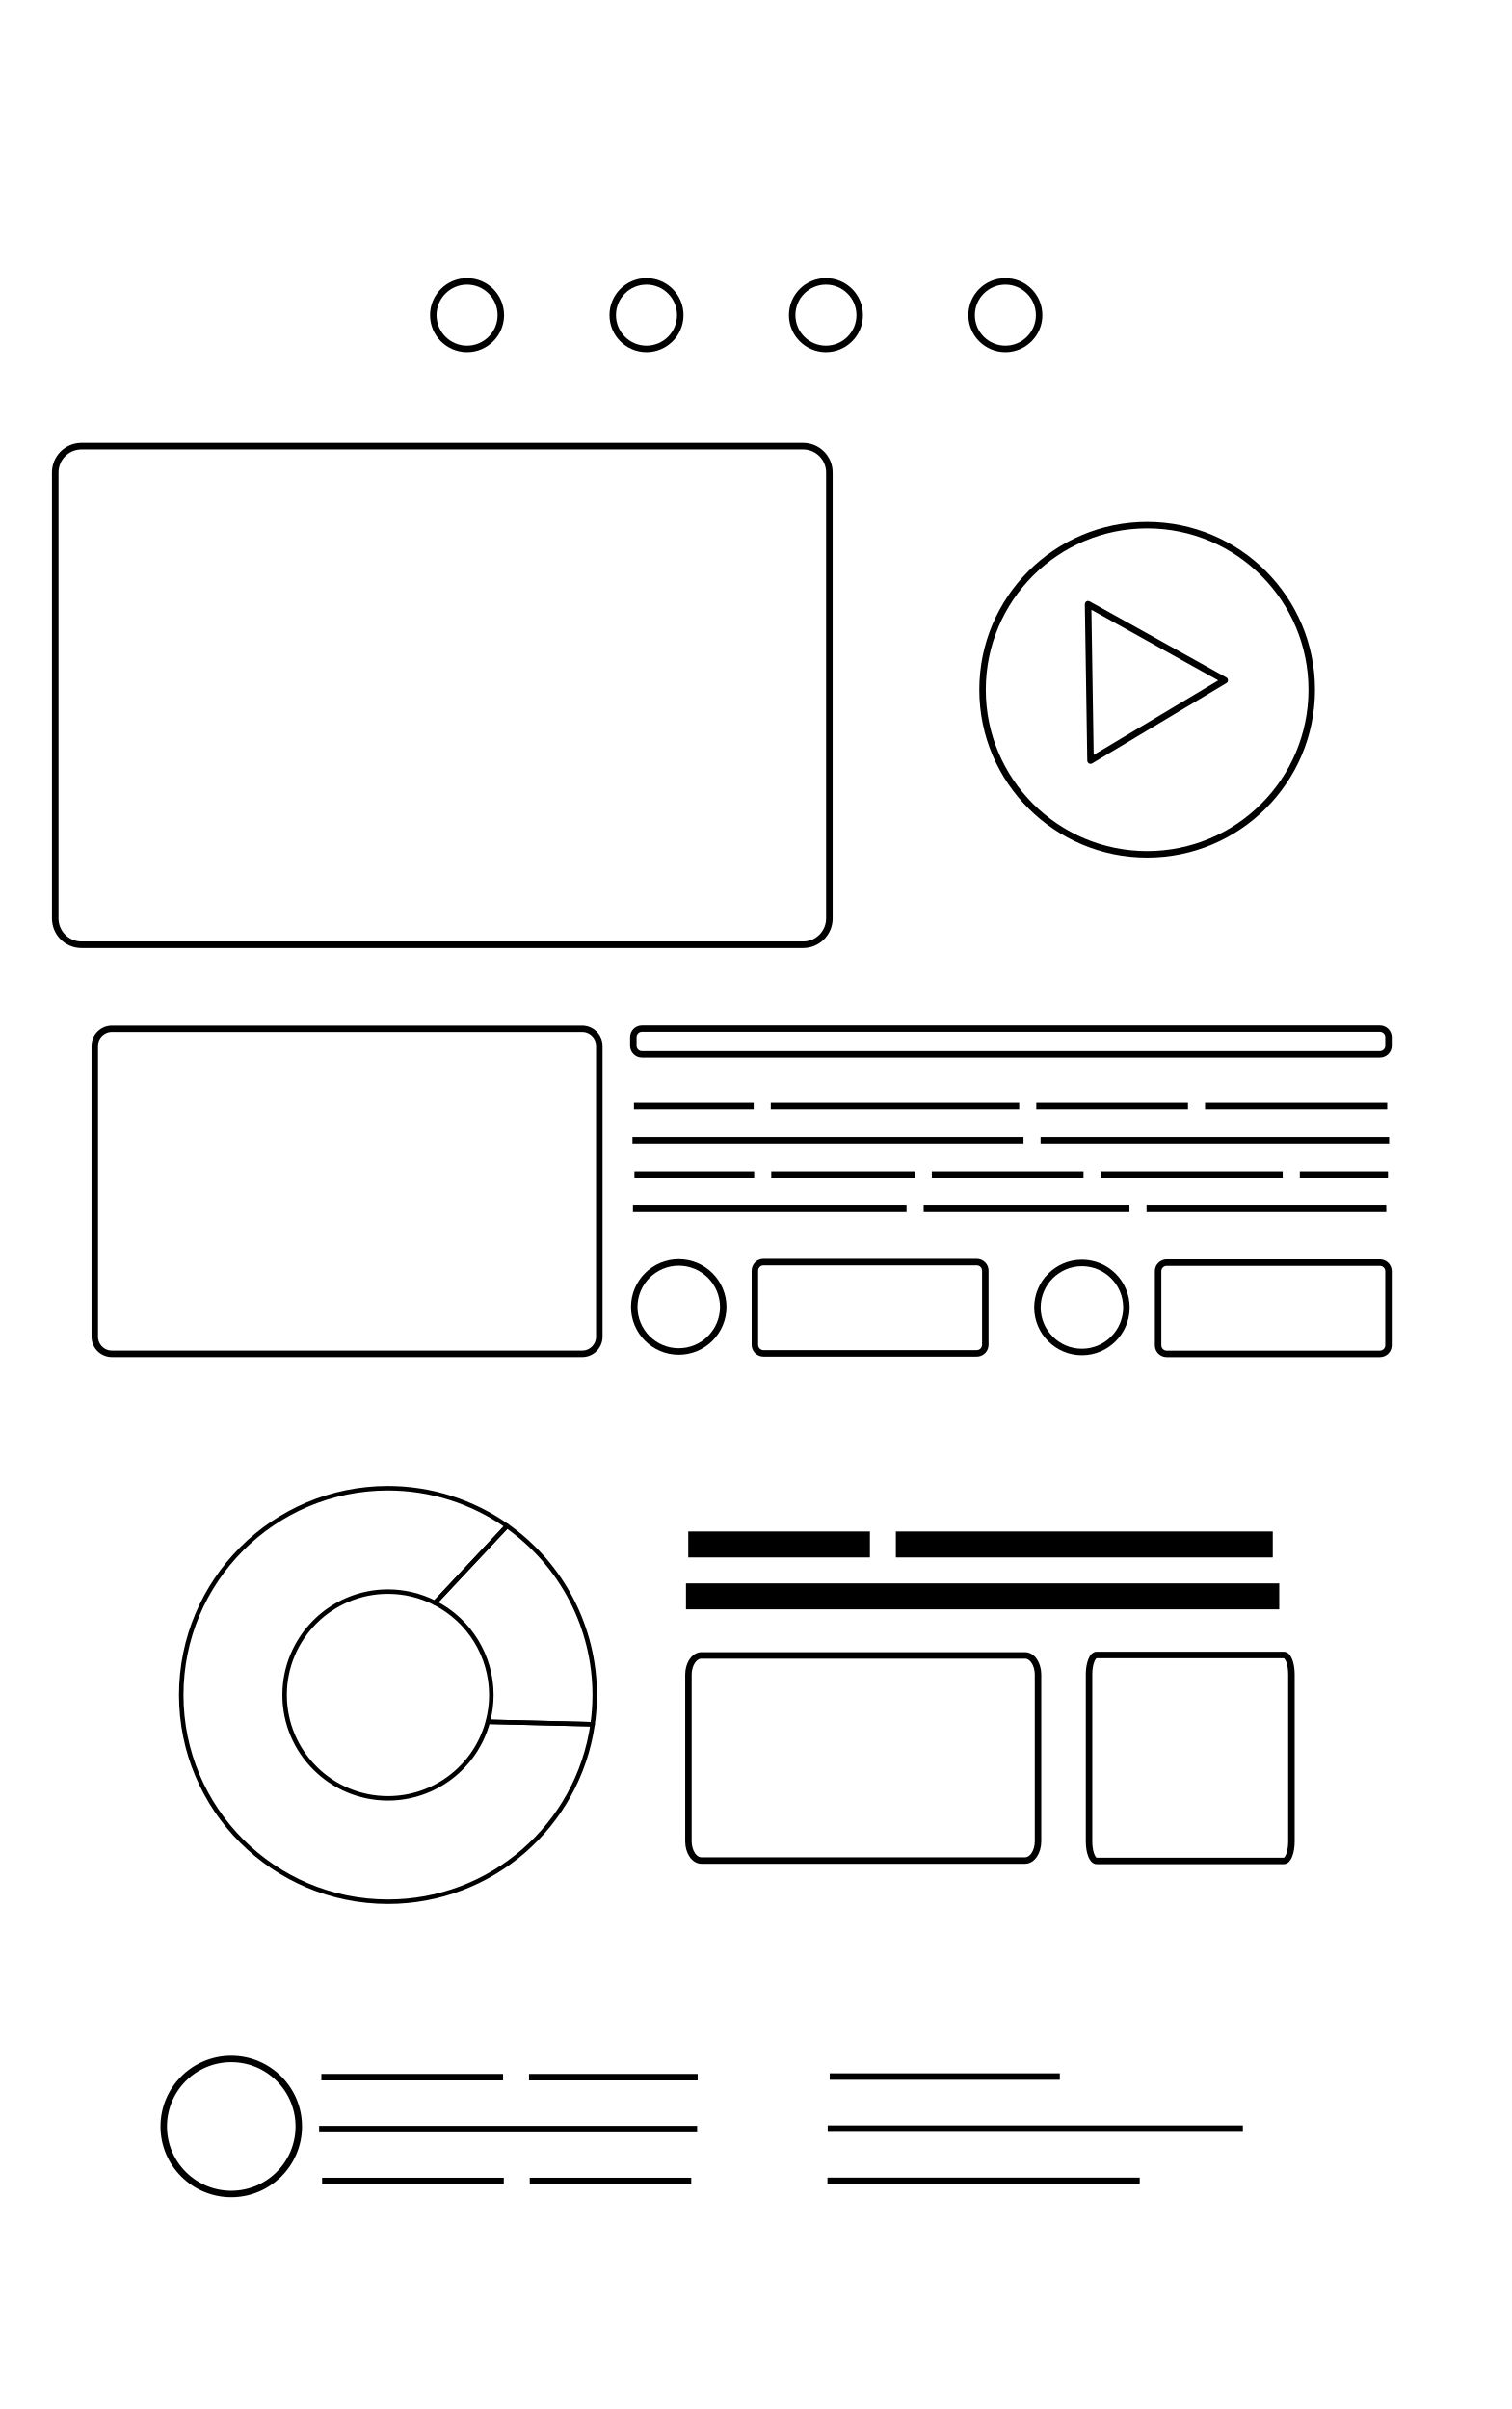
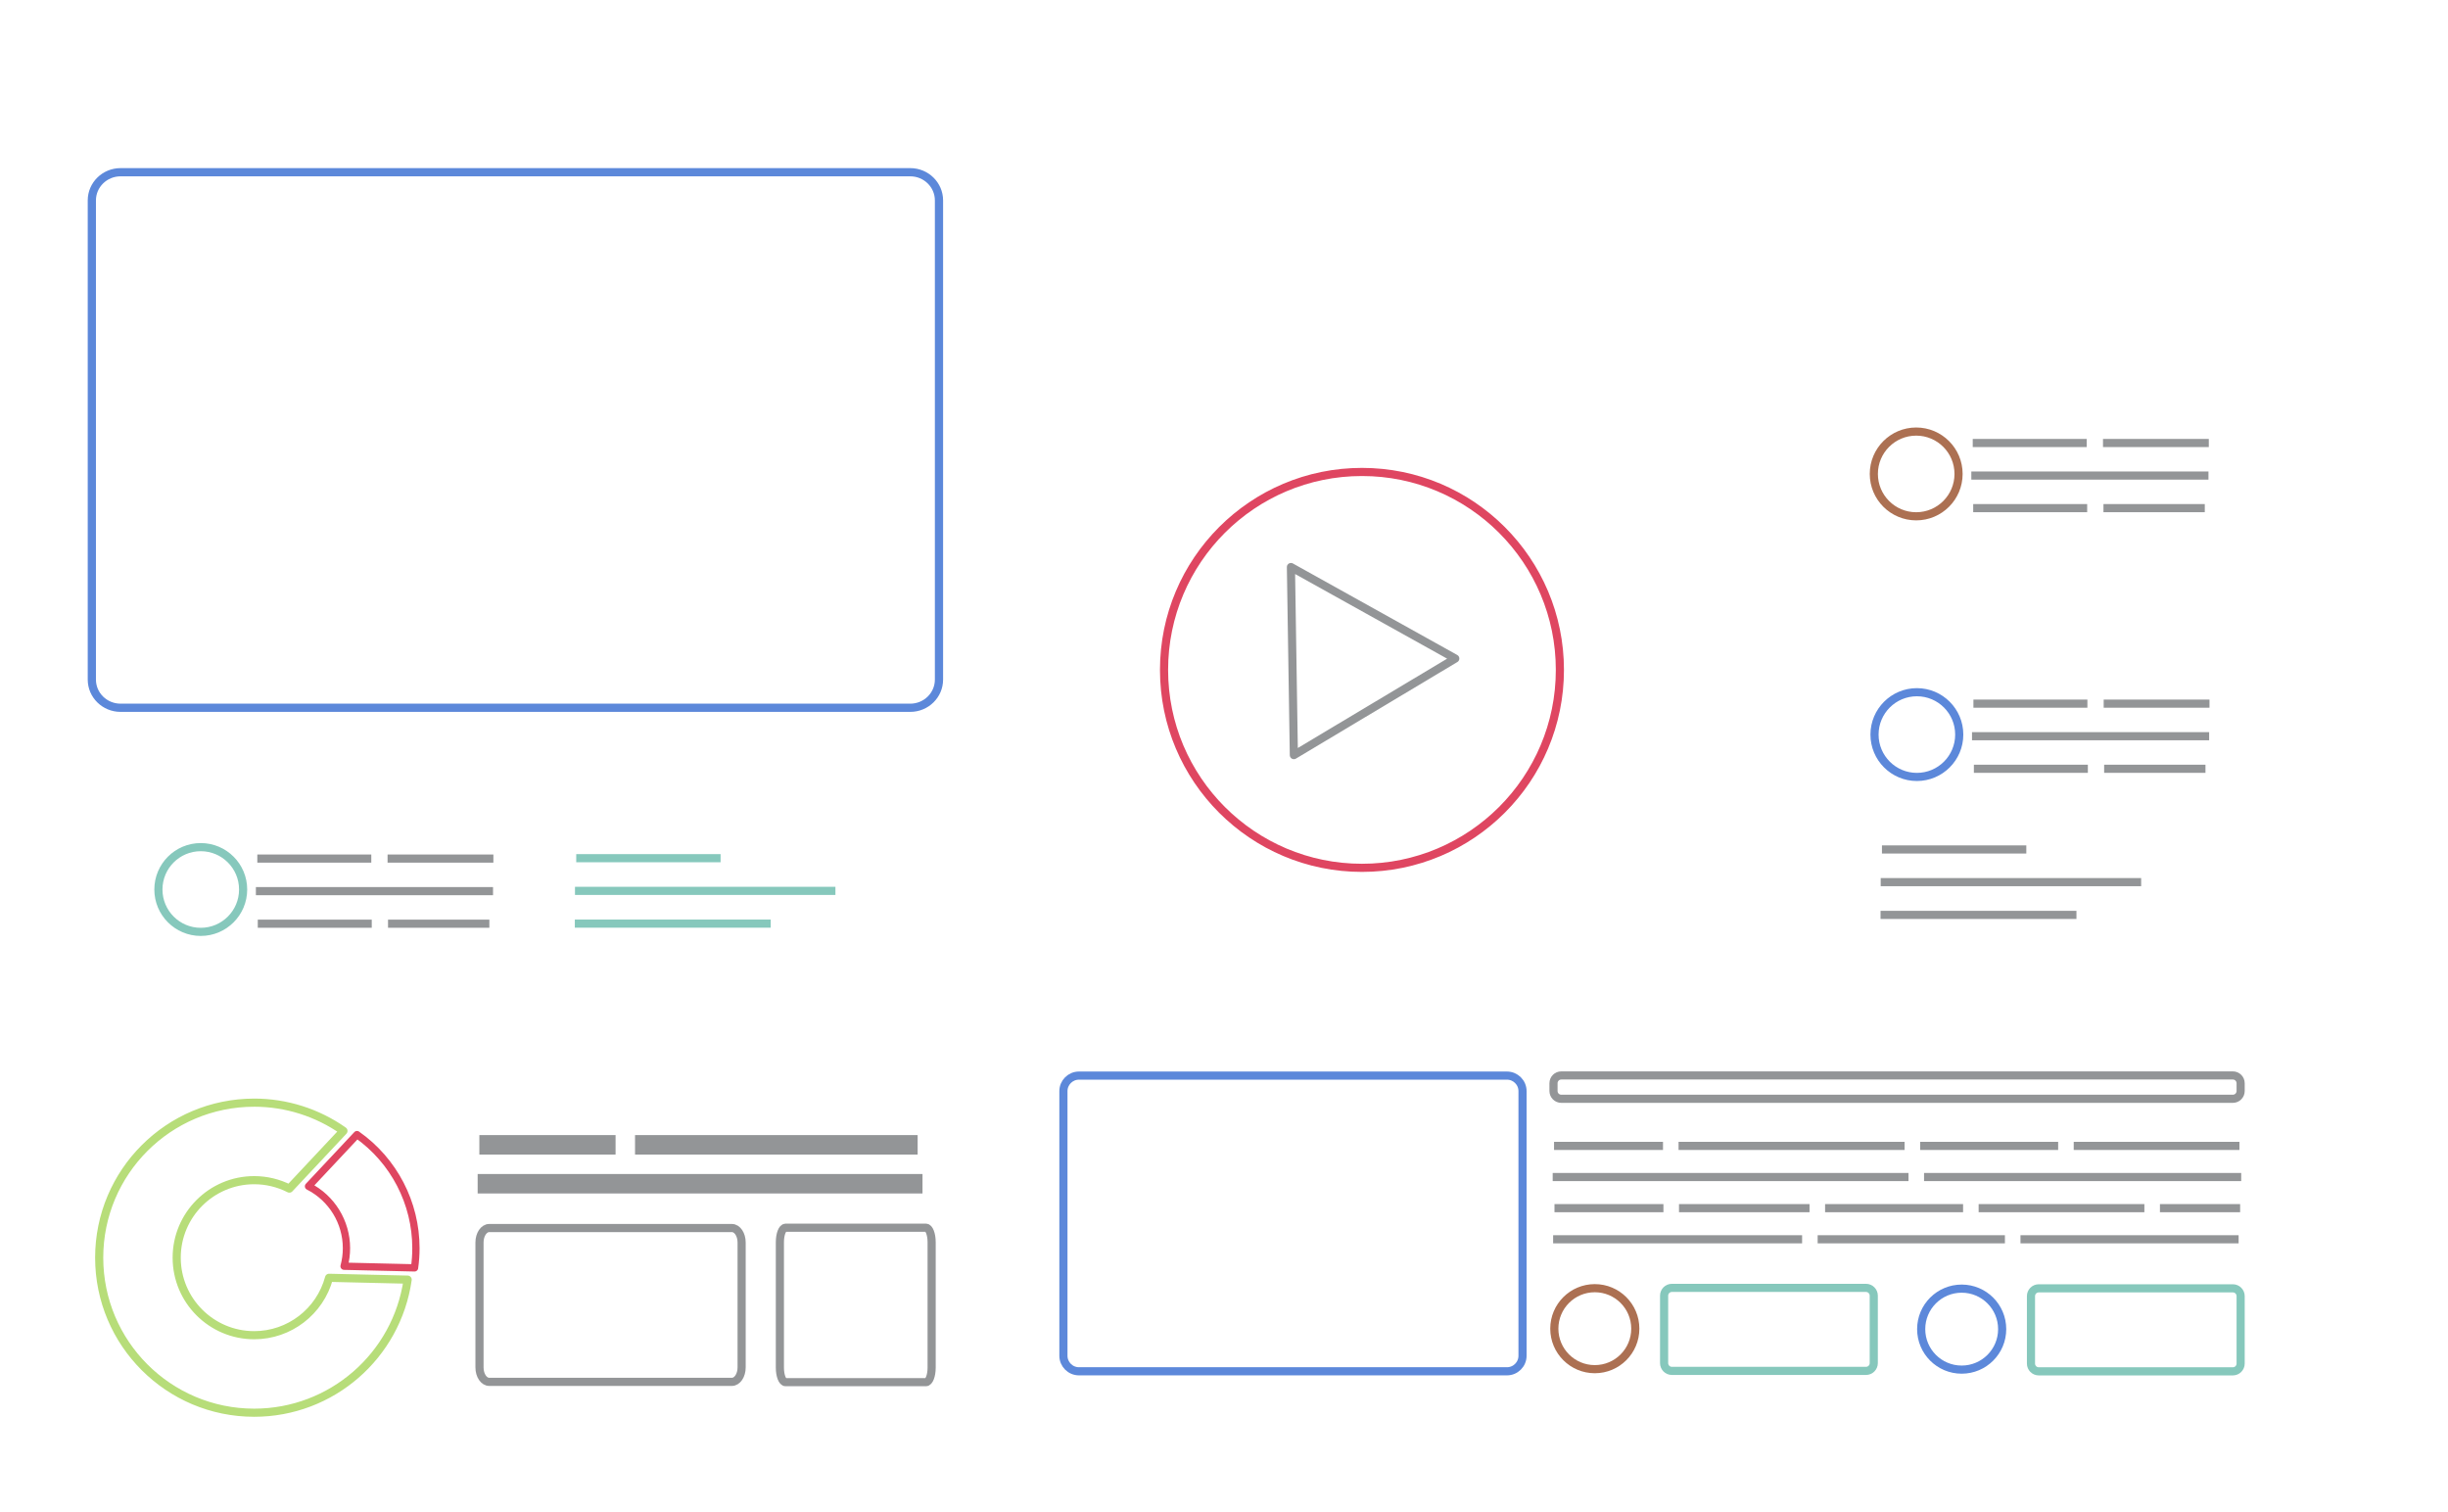
- <svg xmlns="http://www.w3.org/2000/svg" width="465.999" height="742.758" viewBox="0 0 123.296 196.521" version="1.1" id="svg1365">
+ <svg xmlns="http://www.w3.org/2000/svg" width="1202.969" height="742.758" viewBox="0 0 318.286 196.521" version="1.1" id="svg1365">
  <defs id="defs1359" />
  <g id="layer6" style="display:inline" transform="translate(0.5400334,0.529246)">
-     <rect style="display:inline;fill:none;fill-opacity:1;stroke:#000000;stroke-width:0.535;stroke-linecap:round;stroke-linejoin:round;stroke-miterlimit:4;stroke-dasharray:none;stroke-opacity:1;paint-order:stroke fill markers" id="rect2240-9-4-0" width="63.148" height="40.668" x="3.966" y="35.873" rx="2.14" ry="2.14" />
-     <circle style="display:inline;fill:none;fill-opacity:1;stroke:#000000;stroke-width:0.529;stroke-linecap:round;stroke-linejoin:round;stroke-miterlimit:4;stroke-dasharray:none;stroke-opacity:1;paint-order:stroke fill markers" id="path2485-9-1" cx="93.035" cy="55.738" r="13.427" />
-     <path style="display:inline;fill:none;fill-opacity:1;stroke:#000000;stroke-width:0.487;stroke-linecap:round;stroke-linejoin:round;stroke-miterlimit:4;stroke-dasharray:none;stroke-opacity:1;paint-order:stroke fill markers" id="path3340-4-5" transform="matrix(1.086632,0.02909433,-0.02909433,1.086632,-8.711837,-8.147248)" d="m 100.943,55.38 -9.908,6.294 -0.497,-11.727 z" />
-     <rect style="display:inline;fill:none;fill-opacity:1;stroke:#000000;stroke-width:0.529;stroke-linecap:round;stroke-linejoin:round;stroke-miterlimit:4;stroke-dasharray:none;stroke-opacity:1;paint-order:stroke fill markers" id="rect2240-9-8" width="41.157" height="26.506" x="7.19" y="83.406" rx="1.395" ry="1.395" />
-     <path style="display:inline;fill:none;stroke:#000000;stroke-width:0.529;stroke-linecap:butt;stroke-linejoin:miter;stroke-miterlimit:4;stroke-dasharray:none;stroke-opacity:1" d="m 51.173,89.708 h 9.767" id="path2355-5" />
-     <path style="display:inline;fill:none;stroke:#000000;stroke-width:0.529;stroke-linecap:butt;stroke-linejoin:miter;stroke-miterlimit:4;stroke-dasharray:none;stroke-opacity:1" d="M 62.335,89.708 H 82.598" id="path2357-0" />
-     <path style="display:inline;fill:none;stroke:#000000;stroke-width:0.529;stroke-linecap:butt;stroke-linejoin:miter;stroke-miterlimit:4;stroke-dasharray:none;stroke-opacity:1" d="m 83.993,89.708 h 12.371" id="path2359-36" />
-     <path style="display:inline;fill:none;stroke:#000000;stroke-width:0.529;stroke-linecap:butt;stroke-linejoin:miter;stroke-miterlimit:4;stroke-dasharray:none;stroke-opacity:1" d="M 51.051,92.498 H 82.947" id="path2361-1" />
-     <path style="display:inline;fill:none;stroke:#000000;stroke-width:0.529;stroke-linecap:butt;stroke-linejoin:miter;stroke-miterlimit:4;stroke-dasharray:none;stroke-opacity:1" d="M 97.759,89.708 H 112.616" id="path2359-3-0" />
-     <path style="display:inline;fill:none;stroke:#000000;stroke-width:0.529;stroke-linecap:butt;stroke-linejoin:miter;stroke-miterlimit:4;stroke-dasharray:none;stroke-opacity:1" d="M 84.342,92.498 H 112.773" id="path2361-6-6" />
-     <rect style="display:inline;fill:none;fill-opacity:1;stroke:#000000;stroke-width:0.529;stroke-linecap:round;stroke-linejoin:round;stroke-miterlimit:4;stroke-dasharray:none;stroke-opacity:1;paint-order:stroke fill markers" id="rect2403-3" width="61.599" height="2.093" x="51.123" y="83.392" rx="0.698" ry="0.698" />
-     <path style="display:inline;fill:none;stroke:#000000;stroke-width:0.529;stroke-linecap:butt;stroke-linejoin:miter;stroke-miterlimit:4;stroke-dasharray:none;stroke-opacity:1" d="m 51.212,95.288 h 9.767" id="path2355-0-2" />
-     <path style="display:inline;fill:none;stroke:#000000;stroke-width:0.529;stroke-linecap:butt;stroke-linejoin:miter;stroke-miterlimit:4;stroke-dasharray:none;stroke-opacity:1" d="M 62.374,95.288 H 74.076" id="path2357-6-0" />
-     <path style="display:inline;fill:none;stroke:#000000;stroke-width:0.529;stroke-linecap:butt;stroke-linejoin:miter;stroke-miterlimit:4;stroke-dasharray:none;stroke-opacity:1" d="m 75.471,95.288 h 12.371" id="path2359-2-6" />
-     <path style="display:inline;fill:none;stroke:#000000;stroke-width:0.529;stroke-linecap:butt;stroke-linejoin:miter;stroke-miterlimit:4;stroke-dasharray:none;stroke-opacity:1" d="m 51.09,98.078 h 22.319" id="path2361-61-1" />
-     <path style="display:inline;fill:none;stroke:#000000;stroke-width:0.529;stroke-linecap:butt;stroke-linejoin:miter;stroke-miterlimit:4;stroke-dasharray:none;stroke-opacity:1" d="M 89.236,95.288 H 104.093" id="path2359-3-8-5" />
-     <path style="display:inline;fill:none;stroke:#000000;stroke-width:0.529;stroke-linecap:butt;stroke-linejoin:miter;stroke-miterlimit:4;stroke-dasharray:none;stroke-opacity:1" d="M 74.805,98.078 H 91.592" id="path2361-6-7-5" />
-     <path style="display:inline;fill:none;stroke:#000000;stroke-width:0.529;stroke-linecap:butt;stroke-linejoin:miter;stroke-miterlimit:4;stroke-dasharray:none;stroke-opacity:1" d="m 105.489,95.288 h 7.189" id="path2359-3-8-9-4" />
-     <path style="display:inline;fill:none;stroke:#000000;stroke-width:0.529;stroke-linecap:butt;stroke-linejoin:miter;stroke-miterlimit:4;stroke-dasharray:none;stroke-opacity:1" d="M 92.987,98.078 H 112.541" id="path2361-6-7-2-7" />
-     <circle style="display:inline;fill:none;fill-opacity:1;stroke:#000000;stroke-width:0.529;stroke-linecap:round;stroke-linejoin:round;stroke-miterlimit:4;stroke-dasharray:none;stroke-opacity:1;paint-order:stroke fill markers" id="path2485-5" cx="54.827" cy="106.091" r="3.63" />
-     <rect style="display:inline;fill:none;fill-opacity:1;stroke:#000000;stroke-width:0.529;stroke-linecap:round;stroke-linejoin:round;stroke-miterlimit:4;stroke-dasharray:none;stroke-opacity:1;paint-order:stroke fill markers" id="rect2487-6" width="18.795" height="7.441" x="61.039" y="102.434" rx="0.698" ry="0.698" />
-     <circle style="display:inline;fill:none;fill-opacity:1;stroke:#000000;stroke-width:0.529;stroke-linecap:round;stroke-linejoin:round;stroke-miterlimit:4;stroke-dasharray:none;stroke-opacity:1;paint-order:stroke fill markers" id="path2485-0-93" cx="87.715" cy="106.132" r="3.63" />
-     <rect style="display:inline;fill:none;fill-opacity:1;stroke:#000000;stroke-width:0.529;stroke-linecap:round;stroke-linejoin:round;stroke-miterlimit:4;stroke-dasharray:none;stroke-opacity:1;paint-order:stroke fill markers" id="rect2487-2-7" width="18.795" height="7.441" x="93.927" y="102.475" rx="0.698" ry="0.698" />
-     <path id="path3373-0-7-9-5" style="display:inline;fill:none;fill-opacity:1;stroke:#000000;stroke-width:0.365;stroke-linecap:round;stroke-linejoin:round;stroke-miterlimit:4;stroke-dasharray:none;stroke-opacity:1;paint-order:stroke fill markers" d="m 31.108,120.877 a 16.864,16.864 0 0 0 -16.864,16.864 16.864,16.864 0 0 0 16.864,16.865 16.864,16.864 0 0 0 16.694,-14.476 l -8.551,-0.2 a 8.432,8.432 0 0 1 -8.143,6.244 8.432,8.432 0 0 1 -8.432,-8.432 8.432,8.432 0 0 1 8.428,-8.432 8.432,8.432 0 0 1 0.004,0 8.432,8.432 0 0 1 3.826,0.918 l 5.884,-6.275 a 16.864,16.864 0 0 0 -9.709,-3.075 z" />
-     <path id="path3373-1-1-7-9" style="display:inline;fill:none;fill-opacity:1;stroke:#000000;stroke-width:0.365;stroke-linecap:round;stroke-linejoin:round;stroke-miterlimit:4;stroke-dasharray:none;stroke-opacity:1;paint-order:stroke fill markers" d="m 40.817,123.953 -5.884,6.275 c 2.826,1.439 4.606,4.342 4.607,7.514 -6.2e-5,0.739 -0.097,1.475 -0.289,2.188 l 8.551,0.2 c 0.113,-0.791 0.17,-1.589 0.17,-2.388 -1.38e-4,-5.487 -2.669,-10.63 -7.155,-13.789 z" />
-     <rect style="display:inline;fill:none;fill-opacity:1;stroke:#000000;stroke-width:0.529;stroke-linecap:round;stroke-linejoin:round;stroke-miterlimit:4;stroke-dasharray:none;stroke-opacity:1;paint-order:stroke fill markers" id="rect2487-2-6-3" width="28.517" height="16.733" x="55.617" y="134.516" rx="1.058" ry="1.569" />
-     <rect style="display:inline;fill:none;fill-opacity:1;stroke:#000000;stroke-width:0.529;stroke-linecap:round;stroke-linejoin:round;stroke-miterlimit:4;stroke-dasharray:none;stroke-opacity:1;paint-order:stroke fill markers" id="rect2487-2-9-8" width="16.508" height="16.801" x="88.296" y="134.479" rx="0.613" ry="1.575" />
-     <path style="display:inline;fill:none;stroke:#000000;stroke-width:2.117;stroke-linecap:butt;stroke-linejoin:miter;stroke-miterlimit:4;stroke-dasharray:none;stroke-opacity:1" d="M 55.602,125.464 H 70.421" id="path2355-7-5" />
-     <path style="display:inline;fill:none;stroke:#000000;stroke-width:2.117;stroke-linecap:butt;stroke-linejoin:miter;stroke-miterlimit:4;stroke-dasharray:none;stroke-opacity:1" d="M 72.537,125.464 H 103.282" id="path2357-67-3" />
-     <path style="display:inline;fill:none;stroke:#000000;stroke-width:2.117;stroke-linecap:butt;stroke-linejoin:miter;stroke-miterlimit:4;stroke-dasharray:none;stroke-opacity:1" d="M 55.417,129.697 H 103.811" id="path2361-3-8" />
-     <circle style="display:inline;fill:none;fill-opacity:1;stroke:#000000;stroke-width:0.529;stroke-linecap:round;stroke-linejoin:round;stroke-miterlimit:4;stroke-dasharray:none;stroke-opacity:1;paint-order:stroke fill markers" id="path2485-90-6" cx="18.324" cy="172.942" r="5.508" />
-     <path style="display:inline;fill:none;stroke:#000000;stroke-width:0.529;stroke-linecap:butt;stroke-linejoin:miter;stroke-miterlimit:4;stroke-dasharray:none;stroke-opacity:1" d="M 25.676,168.921 H 40.496" id="path2355-8-4" />
-     <path style="display:inline;fill:none;stroke:#000000;stroke-width:0.529;stroke-linecap:butt;stroke-linejoin:miter;stroke-miterlimit:4;stroke-dasharray:none;stroke-opacity:1" d="M 42.612,168.921 H 56.37" id="path2357-8-3" />
-     <path style="display:inline;fill:none;stroke:#000000;stroke-width:0.529;stroke-linecap:butt;stroke-linejoin:miter;stroke-miterlimit:4;stroke-dasharray:none;stroke-opacity:1" d="M 25.492,173.155 H 56.325" id="path2361-5-3" />
-     <path style="display:inline;fill:none;stroke:#000000;stroke-width:0.529;stroke-linecap:butt;stroke-linejoin:miter;stroke-miterlimit:4;stroke-dasharray:none;stroke-opacity:1" d="M 25.736,177.388 H 40.556" id="path2355-0-0-3" />
-     <path style="display:inline;fill:none;stroke:#000000;stroke-width:0.529;stroke-linecap:butt;stroke-linejoin:miter;stroke-miterlimit:4;stroke-dasharray:none;stroke-opacity:1" d="M 42.672,177.388 H 55.847" id="path2357-6-9-8" />
-     <path style="display:inline;fill:none;stroke:#000000;stroke-width:0.529;stroke-linecap:butt;stroke-linejoin:miter;stroke-miterlimit:4;stroke-dasharray:none;stroke-opacity:1" d="M 67.142,168.872 H 85.911" id="path2359-2-63-6" />
-     <path style="display:inline;fill:none;stroke:#000000;stroke-width:0.529;stroke-linecap:butt;stroke-linejoin:miter;stroke-miterlimit:4;stroke-dasharray:none;stroke-opacity:1" d="M 66.978,173.119 H 100.842" id="path2361-61-8-0" />
-     <path style="display:inline;fill:none;stroke:#000000;stroke-width:0.529;stroke-linecap:butt;stroke-linejoin:miter;stroke-miterlimit:4;stroke-dasharray:none;stroke-opacity:1" d="m 66.959,177.378 h 25.47" id="path2361-6-7-56-4" />
-     <circle style="display:inline;fill:none;fill-opacity:1;stroke:#000000;stroke-width:0.529;stroke-linecap:round;stroke-linejoin:round;stroke-miterlimit:4;stroke-dasharray:none;stroke-opacity:1;paint-order:stroke fill markers" id="path2485-4-4" cx="81.47" cy="25.18" r="2.754" />
-     <circle style="display:inline;fill:none;fill-opacity:1;stroke:#000000;stroke-width:0.529;stroke-linecap:round;stroke-linejoin:round;stroke-miterlimit:4;stroke-dasharray:none;stroke-opacity:1;paint-order:stroke fill markers" id="path2485-4-2-7" cx="66.833" cy="25.18" r="2.754" />
-     <circle style="display:inline;fill:none;fill-opacity:1;stroke:#000000;stroke-width:0.529;stroke-linecap:round;stroke-linejoin:round;stroke-miterlimit:4;stroke-dasharray:none;stroke-opacity:1;paint-order:stroke fill markers" id="path2485-4-26-1" cx="37.559" cy="25.18" r="2.754" />
-     <circle style="display:inline;fill:none;fill-opacity:1;stroke:#000000;stroke-width:0.529;stroke-linecap:round;stroke-linejoin:round;stroke-miterlimit:4;stroke-dasharray:none;stroke-opacity:1;paint-order:stroke fill markers" id="path2485-4-1-9" cx="52.196" cy="25.18" r="2.754" />
+     <rect style="display:inline;fill:none;fill-opacity:1;stroke:#5c88da;stroke-width:1.068;stroke-linecap:round;stroke-linejoin:round;stroke-miterlimit:4;stroke-dasharray:none;stroke-opacity:1;paint-order:stroke fill markers" id="rect2240-9-4-0" width="110.145" height="69.626" x="11.4" y="21.861" rx="3.734" ry="3.665" />
+     <circle style="display:inline;fill:none;fill-opacity:1;stroke:#df4661;stroke-width:1.058;stroke-linecap:round;stroke-linejoin:round;stroke-miterlimit:4;stroke-dasharray:none;stroke-opacity:1;paint-order:stroke fill markers" id="path2485-9-1" cx="176.541" cy="86.563" r="25.734" />
+     <path style="display:inline;fill:none;fill-opacity:1;stroke:#939597;stroke-width:0.508;stroke-linecap:round;stroke-linejoin:round;stroke-miterlimit:4;stroke-dasharray:none;stroke-opacity:1;paint-order:stroke fill markers" id="path3340-4-5" transform="matrix(2.082641,0.05576225,-0.05576225,2.082641,-18.46762,-35.8798)" d="m 100.943,55.38 -9.908,6.294 -0.497,-11.727 z" />
+     <rect style="display:inline;fill:none;fill-opacity:1;stroke:#5c88da;stroke-width:1.058;stroke-linecap:round;stroke-linejoin:round;stroke-miterlimit:4;stroke-dasharray:none;stroke-opacity:1;paint-order:stroke fill markers" id="rect2240-9-8" width="59.693" height="38.443" x="137.724" y="139.308" rx="2.023" ry="2.023" />
+     <path style="display:inline;fill:none;stroke:#939597;stroke-width:1.058;stroke-linecap:butt;stroke-linejoin:miter;stroke-miterlimit:4;stroke-dasharray:none;stroke-opacity:1" d="m 201.515,148.448 h 14.166" id="path2355-5" />
+     <path style="display:inline;fill:none;stroke:#939597;stroke-width:1.058;stroke-linecap:butt;stroke-linejoin:miter;stroke-miterlimit:4;stroke-dasharray:none;stroke-opacity:1" d="m 217.704,148.448 h 29.389" id="path2357-0" />
+     <path style="display:inline;fill:none;stroke:#939597;stroke-width:1.058;stroke-linecap:butt;stroke-linejoin:miter;stroke-miterlimit:4;stroke-dasharray:none;stroke-opacity:1" d="m 249.117,148.448 h 17.942" id="path2359-36" />
+     <path style="display:inline;fill:none;stroke:#939597;stroke-width:1.058;stroke-linecap:butt;stroke-linejoin:miter;stroke-miterlimit:4;stroke-dasharray:none;stroke-opacity:1" d="M 201.339,152.495 H 247.599" id="path2361-1" />
+     <path style="display:inline;fill:none;stroke:#939597;stroke-width:1.058;stroke-linecap:butt;stroke-linejoin:miter;stroke-miterlimit:4;stroke-dasharray:none;stroke-opacity:1" d="m 269.082,148.448 h 21.548" id="path2359-3-0" />
+     <path style="display:inline;fill:none;stroke:#939597;stroke-width:1.058;stroke-linecap:butt;stroke-linejoin:miter;stroke-miterlimit:4;stroke-dasharray:none;stroke-opacity:1" d="m 249.623,152.495 h 41.235" id="path2361-6-6" />
+     <rect style="display:inline;fill:none;fill-opacity:1;stroke:#939597;stroke-width:1.058;stroke-linecap:round;stroke-linejoin:round;stroke-miterlimit:4;stroke-dasharray:none;stroke-opacity:1;paint-order:stroke fill markers" id="rect2403-3" width="89.341" height="3.035" x="201.444" y="139.288" rx="1.012" ry="1.012" />
+     <path style="display:inline;fill:none;stroke:#939597;stroke-width:1.058;stroke-linecap:butt;stroke-linejoin:miter;stroke-miterlimit:4;stroke-dasharray:none;stroke-opacity:1" d="m 201.572,156.541 h 14.166" id="path2355-0-2" />
+     <path style="display:inline;fill:none;stroke:#939597;stroke-width:1.058;stroke-linecap:butt;stroke-linejoin:miter;stroke-miterlimit:4;stroke-dasharray:none;stroke-opacity:1" d="M 217.762,156.541 H 234.733" id="path2357-6-0" />
+     <path style="display:inline;fill:none;stroke:#939597;stroke-width:1.058;stroke-linecap:butt;stroke-linejoin:miter;stroke-miterlimit:4;stroke-dasharray:none;stroke-opacity:1" d="m 236.756,156.541 h 17.942" id="path2359-2-6" />
+     <path style="display:inline;fill:none;stroke:#939597;stroke-width:1.058;stroke-linecap:butt;stroke-linejoin:miter;stroke-miterlimit:4;stroke-dasharray:none;stroke-opacity:1" d="m 201.396,160.588 h 32.371" id="path2361-61-1" />
+     <path style="display:inline;fill:none;stroke:#939597;stroke-width:1.058;stroke-linecap:butt;stroke-linejoin:miter;stroke-miterlimit:4;stroke-dasharray:none;stroke-opacity:1" d="m 256.721,156.541 h 21.548" id="path2359-3-8-5" />
+     <path style="display:inline;fill:none;stroke:#939597;stroke-width:1.058;stroke-linecap:butt;stroke-linejoin:miter;stroke-miterlimit:4;stroke-dasharray:none;stroke-opacity:1" d="m 235.79,160.588 h 24.347" id="path2361-6-7-5" />
+     <path style="display:inline;fill:none;stroke:#939597;stroke-width:1.058;stroke-linecap:butt;stroke-linejoin:miter;stroke-miterlimit:4;stroke-dasharray:none;stroke-opacity:1" d="m 280.293,156.541 h 10.426" id="path2359-3-8-9-4" />
+     <path style="display:inline;fill:none;stroke:#939597;stroke-width:1.058;stroke-linecap:butt;stroke-linejoin:miter;stroke-miterlimit:4;stroke-dasharray:none;stroke-opacity:1" d="M 262.161,160.588 H 290.522" id="path2361-6-7-2-7" />
+     <circle style="display:inline;fill:none;fill-opacity:1;stroke:#ac7052;stroke-width:1.058;stroke-linecap:round;stroke-linejoin:round;stroke-miterlimit:4;stroke-dasharray:none;stroke-opacity:1;paint-order:stroke fill markers" id="path2485-5" cx="206.815" cy="172.21" r="5.265" />
+     <rect style="display:inline;fill:none;fill-opacity:1;stroke:#86c8bc;stroke-width:1.058;stroke-linecap:round;stroke-linejoin:round;stroke-miterlimit:4;stroke-dasharray:none;stroke-opacity:1;paint-order:stroke fill markers" id="rect2487-6" width="27.26" height="10.793" x="215.825" y="166.906" rx="1.012" ry="1.012" />
+     <circle style="display:inline;fill:none;fill-opacity:1;stroke:#5c88da;stroke-width:1.058;stroke-linecap:round;stroke-linejoin:round;stroke-miterlimit:4;stroke-dasharray:none;stroke-opacity:1;paint-order:stroke fill markers" id="path2485-0-93" cx="254.515" cy="172.269" r="5.265" />
+     <rect style="display:inline;fill:none;fill-opacity:1;stroke:#86c8bc;stroke-width:1.058;stroke-linecap:round;stroke-linejoin:round;stroke-miterlimit:4;stroke-dasharray:none;stroke-opacity:1;paint-order:stroke fill markers" id="rect2487-2-7" width="27.26" height="10.793" x="263.525" y="166.965" rx="1.012" ry="1.012" />
+     <path id="path3373-0-7-9-5" style="display:inline;fill:none;fill-opacity:1;stroke:#b7dd79;stroke-width:1.058;stroke-linecap:round;stroke-linejoin:round;stroke-miterlimit:4;stroke-dasharray:none;stroke-opacity:1;paint-order:stroke fill markers" d="m 32.511,142.826 a 20.156,20.156 0 0 0 -20.155,20.155 20.156,20.156 0 0 0 20.155,20.156 20.156,20.156 0 0 0 19.952,-17.302 L 42.244,165.597 a 10.078,10.078 0 0 1 -9.732,7.462 10.078,10.078 0 0 1 -10.078,-10.078 10.078,10.078 0 0 1 10.073,-10.078 10.078,10.078 0 0 1 0.005,0 10.078,10.078 0 0 1 4.572,1.097 l 7.032,-7.499 a 20.156,20.156 0 0 0 -11.604,-3.676 z" />
+     <path id="path3373-1-1-7-9" style="display:inline;fill:none;fill-opacity:1;stroke:#df4661;stroke-width:0.948;stroke-linecap:round;stroke-linejoin:round;stroke-miterlimit:4;stroke-dasharray:none;stroke-opacity:1;paint-order:stroke fill markers" d="m 45.875,146.978 -6.302,6.721 c 3.027,1.541 4.934,4.651 4.934,8.048 -6.3e-5,0.792 -0.104,1.58 -0.31,2.344 l 9.159,0.214 c 0.121,-0.847 0.182,-1.702 0.182,-2.558 -1.52e-4,-5.877 -2.859,-11.386 -7.664,-14.769 z" />
+     <rect style="display:inline;fill:none;fill-opacity:1;stroke:#939597;stroke-width:1.058;stroke-linecap:round;stroke-linejoin:round;stroke-miterlimit:4;stroke-dasharray:none;stroke-opacity:1;paint-order:stroke fill markers" id="rect2487-2-6-3" width="34.082" height="19.998" x="61.803" y="159.126" rx="1.265" ry="1.875" />
+     <rect style="display:inline;fill:none;fill-opacity:1;stroke:#939597;stroke-width:1.058;stroke-linecap:round;stroke-linejoin:round;stroke-miterlimit:4;stroke-dasharray:none;stroke-opacity:1;paint-order:stroke fill markers" id="rect2487-2-9-8" width="19.73" height="20.08" x="100.86" y="159.083" rx="0.732" ry="1.882" />
+     <path style="display:inline;fill:none;stroke:#939597;stroke-width:2.53;stroke-linecap:butt;stroke-linejoin:miter;stroke-miterlimit:4;stroke-dasharray:none;stroke-opacity:1" d="M 61.785,148.308 H 79.496" id="path2355-7-5" />
+     <path style="display:inline;fill:none;stroke:#939597;stroke-width:2.53;stroke-linecap:butt;stroke-linejoin:miter;stroke-miterlimit:4;stroke-dasharray:none;stroke-opacity:1" d="M 82.026,148.308 H 118.771" id="path2357-67-3" />
+     <path style="display:inline;fill:none;stroke:#939597;stroke-width:2.53;stroke-linecap:butt;stroke-linejoin:miter;stroke-miterlimit:4;stroke-dasharray:none;stroke-opacity:1" d="M 61.564,153.367 H 119.403" id="path2361-3-8" />
+     <circle style="display:inline;fill:none;fill-opacity:1;stroke:#86c8bc;stroke-width:1.058;stroke-linecap:round;stroke-linejoin:round;stroke-miterlimit:4;stroke-dasharray:none;stroke-opacity:1;paint-order:stroke fill markers" id="path2485-90-6" cx="25.563" cy="115.114" r="5.508" />
+     <path style="display:inline;fill:none;stroke:#939597;stroke-width:1.058;stroke-linecap:butt;stroke-linejoin:miter;stroke-miterlimit:4;stroke-dasharray:none;stroke-opacity:1" d="M 32.916,111.093 H 47.735" id="path2355-8-4" />
+     <path style="display:inline;fill:none;stroke:#939597;stroke-width:1.058;stroke-linecap:butt;stroke-linejoin:miter;stroke-miterlimit:4;stroke-dasharray:none;stroke-opacity:1" d="M 49.851,111.093 H 63.609" id="path2357-8-3" />
+     <path style="display:inline;fill:none;stroke:#939597;stroke-width:1.058;stroke-linecap:butt;stroke-linejoin:miter;stroke-miterlimit:4;stroke-dasharray:none;stroke-opacity:1" d="M 32.731,115.326 H 63.564" id="path2361-5-3" />
+     <path style="display:inline;fill:none;stroke:#939597;stroke-width:1.058;stroke-linecap:butt;stroke-linejoin:miter;stroke-miterlimit:4;stroke-dasharray:none;stroke-opacity:1" d="M 32.976,119.56 H 47.795" id="path2355-0-0-3" />
+     <path style="display:inline;fill:none;stroke:#939597;stroke-width:1.058;stroke-linecap:butt;stroke-linejoin:miter;stroke-miterlimit:4;stroke-dasharray:none;stroke-opacity:1" d="M 49.911,119.56 H 63.086" id="path2357-6-9-8" />
+     <path style="display:inline;fill:none;stroke:#86c8bc;stroke-width:1.058;stroke-linecap:butt;stroke-linejoin:miter;stroke-miterlimit:4;stroke-dasharray:none;stroke-opacity:1" d="M 74.381,111.043 H 93.15" id="path2359-2-63-6" />
+     <path style="display:inline;fill:none;stroke:#86c8bc;stroke-width:1.058;stroke-linecap:butt;stroke-linejoin:miter;stroke-miterlimit:4;stroke-dasharray:none;stroke-opacity:1" d="M 74.218,115.291 H 108.081" id="path2361-61-8-0" />
+     <path style="display:inline;fill:none;stroke:#86c8bc;stroke-width:1.058;stroke-linecap:butt;stroke-linejoin:miter;stroke-miterlimit:4;stroke-dasharray:none;stroke-opacity:1" d="m 74.198,119.55 h 25.47" id="path2361-6-7-56-4" />
+     <circle style="display:inline;fill:none;fill-opacity:1;stroke:#ac7052;stroke-width:1.058;stroke-linecap:round;stroke-linejoin:round;stroke-miterlimit:4;stroke-dasharray:none;stroke-opacity:1;paint-order:stroke fill markers" id="path2485-90-6-3" cx="248.601" cy="61.086" r="5.508" />
+     <path style="display:inline;fill:none;stroke:#939597;stroke-width:1.058;stroke-linecap:butt;stroke-linejoin:miter;stroke-miterlimit:4;stroke-dasharray:none;stroke-opacity:1" d="m 255.953,57.065 h 14.819" id="path2355-8-4-5" />
+     <path style="display:inline;fill:none;stroke:#939597;stroke-width:1.058;stroke-linecap:butt;stroke-linejoin:miter;stroke-miterlimit:4;stroke-dasharray:none;stroke-opacity:1" d="m 272.889,57.065 h 13.758" id="path2357-8-3-6" />
+     <path style="display:inline;fill:none;stroke:#939597;stroke-width:1.058;stroke-linecap:butt;stroke-linejoin:miter;stroke-miterlimit:4;stroke-dasharray:none;stroke-opacity:1" d="M 255.769,61.298 H 286.602" id="path2361-5-3-2" />
+     <path style="display:inline;fill:none;stroke:#939597;stroke-width:1.058;stroke-linecap:butt;stroke-linejoin:miter;stroke-miterlimit:4;stroke-dasharray:none;stroke-opacity:1" d="m 256.013,65.532 h 14.819" id="path2355-0-0-3-9" />
+     <path style="display:inline;fill:none;stroke:#939597;stroke-width:1.058;stroke-linecap:butt;stroke-linejoin:miter;stroke-miterlimit:4;stroke-dasharray:none;stroke-opacity:1" d="m 272.949,65.532 h 13.175" id="path2357-6-9-8-1" />
+     <circle style="display:inline;fill:none;fill-opacity:1;stroke:#5c88da;stroke-width:1.058;stroke-linecap:round;stroke-linejoin:round;stroke-miterlimit:4;stroke-dasharray:none;stroke-opacity:1;paint-order:stroke fill markers" id="path2485-90-6-36" cx="248.69" cy="94.972" r="5.508" />
+     <path style="display:inline;fill:none;stroke:#939597;stroke-width:1.058;stroke-linecap:butt;stroke-linejoin:miter;stroke-miterlimit:4;stroke-dasharray:none;stroke-opacity:1" d="m 256.042,90.951 h 14.819" id="path2355-8-4-0" />
+     <path style="display:inline;fill:none;stroke:#939597;stroke-width:1.058;stroke-linecap:butt;stroke-linejoin:miter;stroke-miterlimit:4;stroke-dasharray:none;stroke-opacity:1" d="m 272.978,90.951 h 13.758" id="path2357-8-3-62" />
+     <path style="display:inline;fill:none;stroke:#939597;stroke-width:1.058;stroke-linecap:butt;stroke-linejoin:miter;stroke-miterlimit:4;stroke-dasharray:none;stroke-opacity:1" d="m 255.858,95.184 h 30.833" id="path2361-5-3-6" />
+     <path style="display:inline;fill:none;stroke:#939597;stroke-width:1.058;stroke-linecap:butt;stroke-linejoin:miter;stroke-miterlimit:4;stroke-dasharray:none;stroke-opacity:1" d="m 256.102,99.418 h 14.819" id="path2355-0-0-3-1" />
+     <path style="display:inline;fill:none;stroke:#939597;stroke-width:1.058;stroke-linecap:butt;stroke-linejoin:miter;stroke-miterlimit:4;stroke-dasharray:none;stroke-opacity:1" d="m 273.038,99.418 h 13.175" id="path2357-6-9-8-8" />
+     <path style="display:inline;fill:none;stroke:#939597;stroke-width:1.058;stroke-linecap:butt;stroke-linejoin:miter;stroke-miterlimit:4;stroke-dasharray:none;stroke-opacity:1" d="m 244.149,109.908 h 18.769" id="path2359-2-63-6-7" />
+     <path style="display:inline;fill:none;stroke:#939597;stroke-width:1.058;stroke-linecap:butt;stroke-linejoin:miter;stroke-miterlimit:4;stroke-dasharray:none;stroke-opacity:1" d="m 243.986,114.156 h 33.864" id="path2361-61-8-0-9" />
+     <path style="display:inline;fill:none;stroke:#939597;stroke-width:1.058;stroke-linecap:butt;stroke-linejoin:miter;stroke-miterlimit:4;stroke-dasharray:none;stroke-opacity:1" d="m 243.967,118.415 h 25.47" id="path2361-6-7-56-4-2" />
  </g>
</svg>
